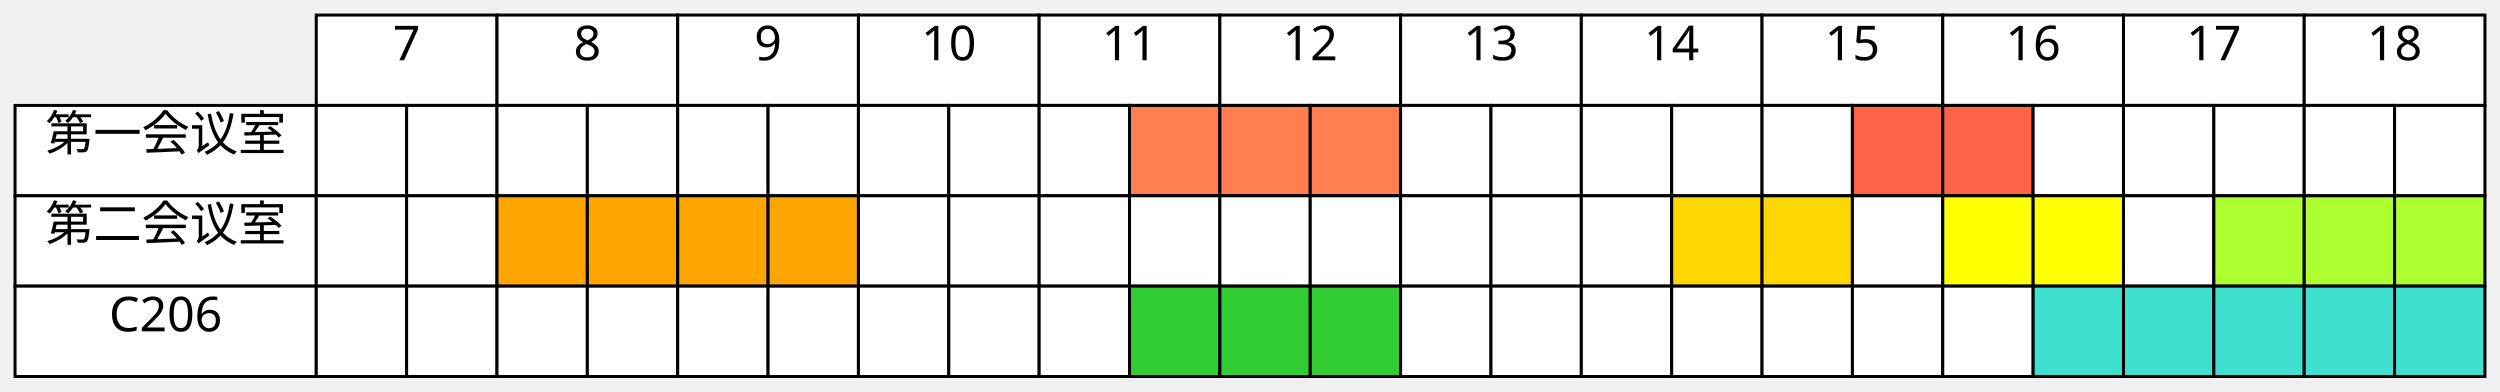
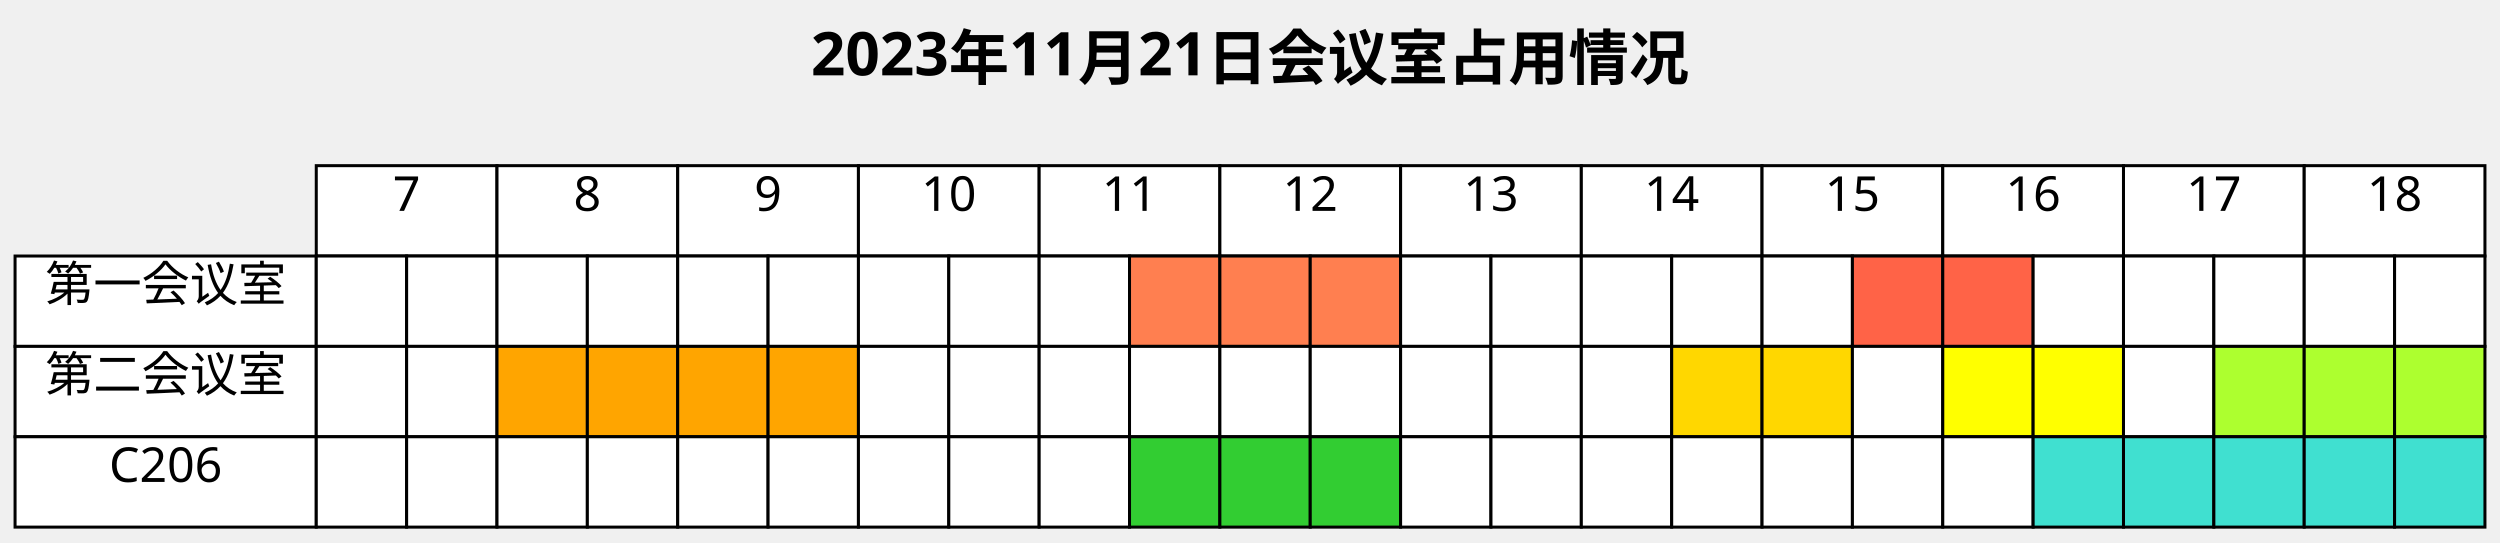
- <svg xmlns="http://www.w3.org/2000/svg" preserveAspectRatio="xMinYMim meet" viewBox="0 0 830 130" width="830" height="130">
+ <svg xmlns="http://www.w3.org/2000/svg" preserveAspectRatio="xMinYMim meet" viewBox="0 0 830 180" width="830" height="180">
  <defs>
-     <style>		
+     <style>
+ 		.title{
+ 			font-family: 'Microsoft YaHei Black', sans-serif;
+     		font-size : 20px;
+     		text-anchor : middle;
+     		fill : black;
+     		font-weight : bold;
+ 			transform: translateY(0.4em);
+ 		}
		.header{
   			fill : white;
    		stroke : black;
    		stroke-width : 1;
    		stroke-opacity : 1.0;
		}
		.header-text{
			font-family: 'Microsoft YaHei Black', sans-serif;
    		font-size : 16px;
    		text-anchor : middle;
    		fill : black;
    		font-weight : normal;
			transform: translateY(0.4em);
		}
		.cell{
   			fill : white;
    		stroke : black;
    		stroke-width : 1;
    		stroke-opacity : 1.0;
		}

		/* Light Salmon */
		.color-fill-0 {
			fill: #FFA07A;
		}
		
		/* Coral */
		.color-fill-1 {
			fill: #FF7F50;
		}
		
		/* Tomato */
		.color-fill-2 {
			fill: #FF6347;
		}
		
		/* Orange */
		.color-fill-3 {
			fill: #FFA500;
		}
		
		/* Gold */
		.color-fill-4 {
			fill: #FFD700;
		}
		
		/* Yellow */
		.color-fill-5 {
			fill: #FFFF00;
		}
		
		/* Green Yellow */
		.color-fill-6 {
			fill: #ADFF2F;
		}
		
		/* Lime Green */
		.color-fill-7 {
			fill: #32CD32;
		}
		
		/* Turquoise */
		.color-fill-8 {
			fill: #40E0D0;
		}
		
		/* Sky Blue */
		.color-fill-9 {
			fill: #87CEEB;
		}
		
		/* Dodger Blue */
		.color-fill-10 {
			fill: #1E90FF;
		}
		
		/* Medium Slate Blue */
		.color-fill-11 {
			fill: #7B68EE;
		}
		
		/* Blue Violet */
		.color-fill-12 {
			fill: #8A2BE2;
		}
		
		/* Medium Orchid */
		.color-fill-13 {
			fill: #BA55D3;
		}
		
		/* Hot Pink */
		.color-fill-14 {
			fill: #FF69B4;
		}
		
		/* Deep Pink */
		.color-fill-15 {
			fill: #FF1493;
		}
	</style>
  </defs>
-   <rect x="105" y="5" width="60" height="30" class="header col-header" />
-   <text x="135" y="20" class="header-text col-header-text">7</text>
-   <rect x="165" y="5" width="60" height="30" class="header col-header" />
-   <text x="195" y="20" class="header-text col-header-text">8</text>
-   <rect x="225" y="5" width="60" height="30" class="header col-header" />
-   <text x="255" y="20" class="header-text col-header-text">9</text>
-   <rect x="285" y="5" width="60" height="30" class="header col-header" />
-   <text x="315" y="20" class="header-text col-header-text">10</text>
-   <rect x="345" y="5" width="60" height="30" class="header col-header" />
-   <text x="375" y="20" class="header-text col-header-text">11</text>
-   <rect x="405" y="5" width="60" height="30" class="header col-header" />
-   <text x="435" y="20" class="header-text col-header-text">12</text>
-   <rect x="465" y="5" width="60" height="30" class="header col-header" />
-   <text x="495" y="20" class="header-text col-header-text">13</text>
-   <rect x="525" y="5" width="60" height="30" class="header col-header" />
-   <text x="555" y="20" class="header-text col-header-text">14</text>
-   <rect x="585" y="5" width="60" height="30" class="header col-header" />
-   <text x="615" y="20" class="header-text col-header-text">15</text>
-   <rect x="645" y="5" width="60" height="30" class="header col-header" />
-   <text x="675" y="20" class="header-text col-header-text">16</text>
-   <rect x="705" y="5" width="60" height="30" class="header col-header" />
-   <text x="735" y="20" class="header-text col-header-text">17</text>
-   <rect x="765" y="5" width="60" height="30" class="header col-header" />
-   <text x="795" y="20" class="header-text col-header-text">18</text>
-   <rect x="5" y="35" width="100" height="30" class="header row-header" />
-   <text x="55" y="50" class="header-text row-header-text">第一会议室</text>
-   <rect x="5" y="65" width="100" height="30" class="header row-header" />
-   <text x="55" y="80" class="header-text row-header-text">第二会议室</text>
-   <rect x="5" y="95" width="100" height="30" class="header row-header" />
-   <text x="55" y="110" class="header-text row-header-text">C206</text>
-   <rect x="105" y="35" width="30" height="30" class="cell cell-idle" />
-   <rect x="135" y="35" width="30" height="30" class="cell cell-idle" />
-   <rect x="165" y="35" width="30" height="30" class="cell cell-idle" />
-   <rect x="195" y="35" width="30" height="30" class="cell cell-idle" />
-   <rect x="225" y="35" width="30" height="30" class="cell cell-idle" />
-   <rect x="255" y="35" width="30" height="30" class="cell cell-idle" />
-   <rect x="285" y="35" width="30" height="30" class="cell cell-idle" />
-   <rect x="315" y="35" width="30" height="30" class="cell cell-idle" />
-   <rect x="345" y="35" width="30" height="30" class="cell cell-idle" />
-   <rect x="375" y="35" width="30" height="30" class="cell cell-occupied color-fill-1" />
-   <rect x="405" y="35" width="30" height="30" class="cell cell-occupied color-fill-1" />
-   <rect x="435" y="35" width="30" height="30" class="cell cell-occupied color-fill-1" />
-   <rect x="465" y="35" width="30" height="30" class="cell cell-idle" />
-   <rect x="495" y="35" width="30" height="30" class="cell cell-idle" />
-   <rect x="525" y="35" width="30" height="30" class="cell cell-idle" />
-   <rect x="555" y="35" width="30" height="30" class="cell cell-idle" />
-   <rect x="585" y="35" width="30" height="30" class="cell cell-idle" />
-   <rect x="615" y="35" width="30" height="30" class="cell cell-occupied color-fill-2" />
-   <rect x="645" y="35" width="30" height="30" class="cell cell-occupied color-fill-2" />
-   <rect x="675" y="35" width="30" height="30" class="cell cell-idle" />
-   <rect x="705" y="35" width="30" height="30" class="cell cell-idle" />
-   <rect x="735" y="35" width="30" height="30" class="cell cell-idle" />
-   <rect x="765" y="35" width="30" height="30" class="cell cell-idle" />
-   <rect x="795" y="35" width="30" height="30" class="cell cell-idle" />
-   <rect x="105" y="65" width="30" height="30" class="cell cell-idle" />
-   <rect x="135" y="65" width="30" height="30" class="cell cell-idle" />
-   <rect x="165" y="65" width="30" height="30" class="cell cell-occupied color-fill-3" />
-   <rect x="195" y="65" width="30" height="30" class="cell cell-occupied color-fill-3" />
-   <rect x="225" y="65" width="30" height="30" class="cell cell-occupied color-fill-3" />
-   <rect x="255" y="65" width="30" height="30" class="cell cell-occupied color-fill-3" />
-   <rect x="285" y="65" width="30" height="30" class="cell cell-idle" />
-   <rect x="315" y="65" width="30" height="30" class="cell cell-idle" />
-   <rect x="345" y="65" width="30" height="30" class="cell cell-idle" />
-   <rect x="375" y="65" width="30" height="30" class="cell cell-idle" />
-   <rect x="405" y="65" width="30" height="30" class="cell cell-idle" />
-   <rect x="435" y="65" width="30" height="30" class="cell cell-idle" />
-   <rect x="465" y="65" width="30" height="30" class="cell cell-idle" />
-   <rect x="495" y="65" width="30" height="30" class="cell cell-idle" />
-   <rect x="525" y="65" width="30" height="30" class="cell cell-idle" />
-   <rect x="555" y="65" width="30" height="30" class="cell cell-occupied color-fill-4" />
-   <rect x="585" y="65" width="30" height="30" class="cell cell-occupied color-fill-4" />
-   <rect x="615" y="65" width="30" height="30" class="cell cell-idle" />
-   <rect x="645" y="65" width="30" height="30" class="cell cell-occupied color-fill-5" />
-   <rect x="675" y="65" width="30" height="30" class="cell cell-occupied color-fill-5" />
-   <rect x="705" y="65" width="30" height="30" class="cell cell-idle" />
-   <rect x="735" y="65" width="30" height="30" class="cell cell-occupied color-fill-6" />
-   <rect x="765" y="65" width="30" height="30" class="cell cell-occupied color-fill-6" />
-   <rect x="795" y="65" width="30" height="30" class="cell cell-occupied color-fill-6" />
-   <rect x="105" y="95" width="30" height="30" class="cell cell-idle" />
-   <rect x="135" y="95" width="30" height="30" class="cell cell-idle" />
-   <rect x="165" y="95" width="30" height="30" class="cell cell-idle" />
-   <rect x="195" y="95" width="30" height="30" class="cell cell-idle" />
-   <rect x="225" y="95" width="30" height="30" class="cell cell-idle" />
-   <rect x="255" y="95" width="30" height="30" class="cell cell-idle" />
-   <rect x="285" y="95" width="30" height="30" class="cell cell-idle" />
-   <rect x="315" y="95" width="30" height="30" class="cell cell-idle" />
-   <rect x="345" y="95" width="30" height="30" class="cell cell-idle" />
-   <rect x="375" y="95" width="30" height="30" class="cell cell-occupied color-fill-7" />
-   <rect x="405" y="95" width="30" height="30" class="cell cell-occupied color-fill-7" />
-   <rect x="435" y="95" width="30" height="30" class="cell cell-occupied color-fill-7" />
-   <rect x="465" y="95" width="30" height="30" class="cell cell-idle" />
-   <rect x="495" y="95" width="30" height="30" class="cell cell-idle" />
-   <rect x="525" y="95" width="30" height="30" class="cell cell-idle" />
-   <rect x="555" y="95" width="30" height="30" class="cell cell-idle" />
-   <rect x="585" y="95" width="30" height="30" class="cell cell-idle" />
-   <rect x="615" y="95" width="30" height="30" class="cell cell-idle" />
-   <rect x="645" y="95" width="30" height="30" class="cell cell-idle" />
-   <rect x="675" y="95" width="30" height="30" class="cell cell-occupied color-fill-8" />
-   <rect x="705" y="95" width="30" height="30" class="cell cell-occupied color-fill-8" />
-   <rect x="735" y="95" width="30" height="30" class="cell cell-occupied color-fill-8" />
-   <rect x="765" y="95" width="30" height="30" class="cell cell-occupied color-fill-8" />
-   <rect x="795" y="95" width="30" height="30" class="cell cell-occupied color-fill-8" />
+   <text x="415" y="25" class="title">2023年11月21日会议室占用情况</text>
+   <rect x="105" y="55" width="60" height="30" class="header col-header" />
+   <text x="135" y="70" class="header-text col-header-text">7</text>
+   <rect x="165" y="55" width="60" height="30" class="header col-header" />
+   <text x="195" y="70" class="header-text col-header-text">8</text>
+   <rect x="225" y="55" width="60" height="30" class="header col-header" />
+   <text x="255" y="70" class="header-text col-header-text">9</text>
+   <rect x="285" y="55" width="60" height="30" class="header col-header" />
+   <text x="315" y="70" class="header-text col-header-text">10</text>
+   <rect x="345" y="55" width="60" height="30" class="header col-header" />
+   <text x="375" y="70" class="header-text col-header-text">11</text>
+   <rect x="405" y="55" width="60" height="30" class="header col-header" />
+   <text x="435" y="70" class="header-text col-header-text">12</text>
+   <rect x="465" y="55" width="60" height="30" class="header col-header" />
+   <text x="495" y="70" class="header-text col-header-text">13</text>
+   <rect x="525" y="55" width="60" height="30" class="header col-header" />
+   <text x="555" y="70" class="header-text col-header-text">14</text>
+   <rect x="585" y="55" width="60" height="30" class="header col-header" />
+   <text x="615" y="70" class="header-text col-header-text">15</text>
+   <rect x="645" y="55" width="60" height="30" class="header col-header" />
+   <text x="675" y="70" class="header-text col-header-text">16</text>
+   <rect x="705" y="55" width="60" height="30" class="header col-header" />
+   <text x="735" y="70" class="header-text col-header-text">17</text>
+   <rect x="765" y="55" width="60" height="30" class="header col-header" />
+   <text x="795" y="70" class="header-text col-header-text">18</text>
+   <rect x="5" y="85" width="100" height="30" class="header row-header" />
+   <text x="55" y="100" class="header-text row-header-text">第一会议室</text>
+   <rect x="5" y="115" width="100" height="30" class="header row-header" />
+   <text x="55" y="130" class="header-text row-header-text">第二会议室</text>
+   <rect x="5" y="145" width="100" height="30" class="header row-header" />
+   <text x="55" y="160" class="header-text row-header-text">C206</text>
+   <rect x="105" y="85" width="30" height="30" class="cell cell-idle" />
+   <rect x="135" y="85" width="30" height="30" class="cell cell-idle" />
+   <rect x="165" y="85" width="30" height="30" class="cell cell-idle" />
+   <rect x="195" y="85" width="30" height="30" class="cell cell-idle" />
+   <rect x="225" y="85" width="30" height="30" class="cell cell-idle" />
+   <rect x="255" y="85" width="30" height="30" class="cell cell-idle" />
+   <rect x="285" y="85" width="30" height="30" class="cell cell-idle" />
+   <rect x="315" y="85" width="30" height="30" class="cell cell-idle" />
+   <rect x="345" y="85" width="30" height="30" class="cell cell-idle" />
+   <rect x="375" y="85" width="30" height="30" class="cell cell-occupied color-fill-1" />
+   <rect x="405" y="85" width="30" height="30" class="cell cell-occupied color-fill-1" />
+   <rect x="435" y="85" width="30" height="30" class="cell cell-occupied color-fill-1" />
+   <rect x="465" y="85" width="30" height="30" class="cell cell-idle" />
+   <rect x="495" y="85" width="30" height="30" class="cell cell-idle" />
+   <rect x="525" y="85" width="30" height="30" class="cell cell-idle" />
+   <rect x="555" y="85" width="30" height="30" class="cell cell-idle" />
+   <rect x="585" y="85" width="30" height="30" class="cell cell-idle" />
+   <rect x="615" y="85" width="30" height="30" class="cell cell-occupied color-fill-2" />
+   <rect x="645" y="85" width="30" height="30" class="cell cell-occupied color-fill-2" />
+   <rect x="675" y="85" width="30" height="30" class="cell cell-idle" />
+   <rect x="705" y="85" width="30" height="30" class="cell cell-idle" />
+   <rect x="735" y="85" width="30" height="30" class="cell cell-idle" />
+   <rect x="765" y="85" width="30" height="30" class="cell cell-idle" />
+   <rect x="795" y="85" width="30" height="30" class="cell cell-idle" />
+   <rect x="105" y="115" width="30" height="30" class="cell cell-idle" />
+   <rect x="135" y="115" width="30" height="30" class="cell cell-idle" />
+   <rect x="165" y="115" width="30" height="30" class="cell cell-occupied color-fill-3" />
+   <rect x="195" y="115" width="30" height="30" class="cell cell-occupied color-fill-3" />
+   <rect x="225" y="115" width="30" height="30" class="cell cell-occupied color-fill-3" />
+   <rect x="255" y="115" width="30" height="30" class="cell cell-occupied color-fill-3" />
+   <rect x="285" y="115" width="30" height="30" class="cell cell-idle" />
+   <rect x="315" y="115" width="30" height="30" class="cell cell-idle" />
+   <rect x="345" y="115" width="30" height="30" class="cell cell-idle" />
+   <rect x="375" y="115" width="30" height="30" class="cell cell-idle" />
+   <rect x="405" y="115" width="30" height="30" class="cell cell-idle" />
+   <rect x="435" y="115" width="30" height="30" class="cell cell-idle" />
+   <rect x="465" y="115" width="30" height="30" class="cell cell-idle" />
+   <rect x="495" y="115" width="30" height="30" class="cell cell-idle" />
+   <rect x="525" y="115" width="30" height="30" class="cell cell-idle" />
+   <rect x="555" y="115" width="30" height="30" class="cell cell-occupied color-fill-4" />
+   <rect x="585" y="115" width="30" height="30" class="cell cell-occupied color-fill-4" />
+   <rect x="615" y="115" width="30" height="30" class="cell cell-idle" />
+   <rect x="645" y="115" width="30" height="30" class="cell cell-occupied color-fill-5" />
+   <rect x="675" y="115" width="30" height="30" class="cell cell-occupied color-fill-5" />
+   <rect x="705" y="115" width="30" height="30" class="cell cell-idle" />
+   <rect x="735" y="115" width="30" height="30" class="cell cell-occupied color-fill-6" />
+   <rect x="765" y="115" width="30" height="30" class="cell cell-occupied color-fill-6" />
+   <rect x="795" y="115" width="30" height="30" class="cell cell-occupied color-fill-6" />
+   <rect x="105" y="145" width="30" height="30" class="cell cell-idle" />
+   <rect x="135" y="145" width="30" height="30" class="cell cell-idle" />
+   <rect x="165" y="145" width="30" height="30" class="cell cell-idle" />
+   <rect x="195" y="145" width="30" height="30" class="cell cell-idle" />
+   <rect x="225" y="145" width="30" height="30" class="cell cell-idle" />
+   <rect x="255" y="145" width="30" height="30" class="cell cell-idle" />
+   <rect x="285" y="145" width="30" height="30" class="cell cell-idle" />
+   <rect x="315" y="145" width="30" height="30" class="cell cell-idle" />
+   <rect x="345" y="145" width="30" height="30" class="cell cell-idle" />
+   <rect x="375" y="145" width="30" height="30" class="cell cell-occupied color-fill-7" />
+   <rect x="405" y="145" width="30" height="30" class="cell cell-occupied color-fill-7" />
+   <rect x="435" y="145" width="30" height="30" class="cell cell-occupied color-fill-7" />
+   <rect x="465" y="145" width="30" height="30" class="cell cell-idle" />
+   <rect x="495" y="145" width="30" height="30" class="cell cell-idle" />
+   <rect x="525" y="145" width="30" height="30" class="cell cell-idle" />
+   <rect x="555" y="145" width="30" height="30" class="cell cell-idle" />
+   <rect x="585" y="145" width="30" height="30" class="cell cell-idle" />
+   <rect x="615" y="145" width="30" height="30" class="cell cell-idle" />
+   <rect x="645" y="145" width="30" height="30" class="cell cell-idle" />
+   <rect x="675" y="145" width="30" height="30" class="cell cell-occupied color-fill-8" />
+   <rect x="705" y="145" width="30" height="30" class="cell cell-occupied color-fill-8" />
+   <rect x="735" y="145" width="30" height="30" class="cell cell-occupied color-fill-8" />
+   <rect x="765" y="145" width="30" height="30" class="cell cell-occupied color-fill-8" />
+   <rect x="795" y="145" width="30" height="30" class="cell cell-occupied color-fill-8" />
</svg>
